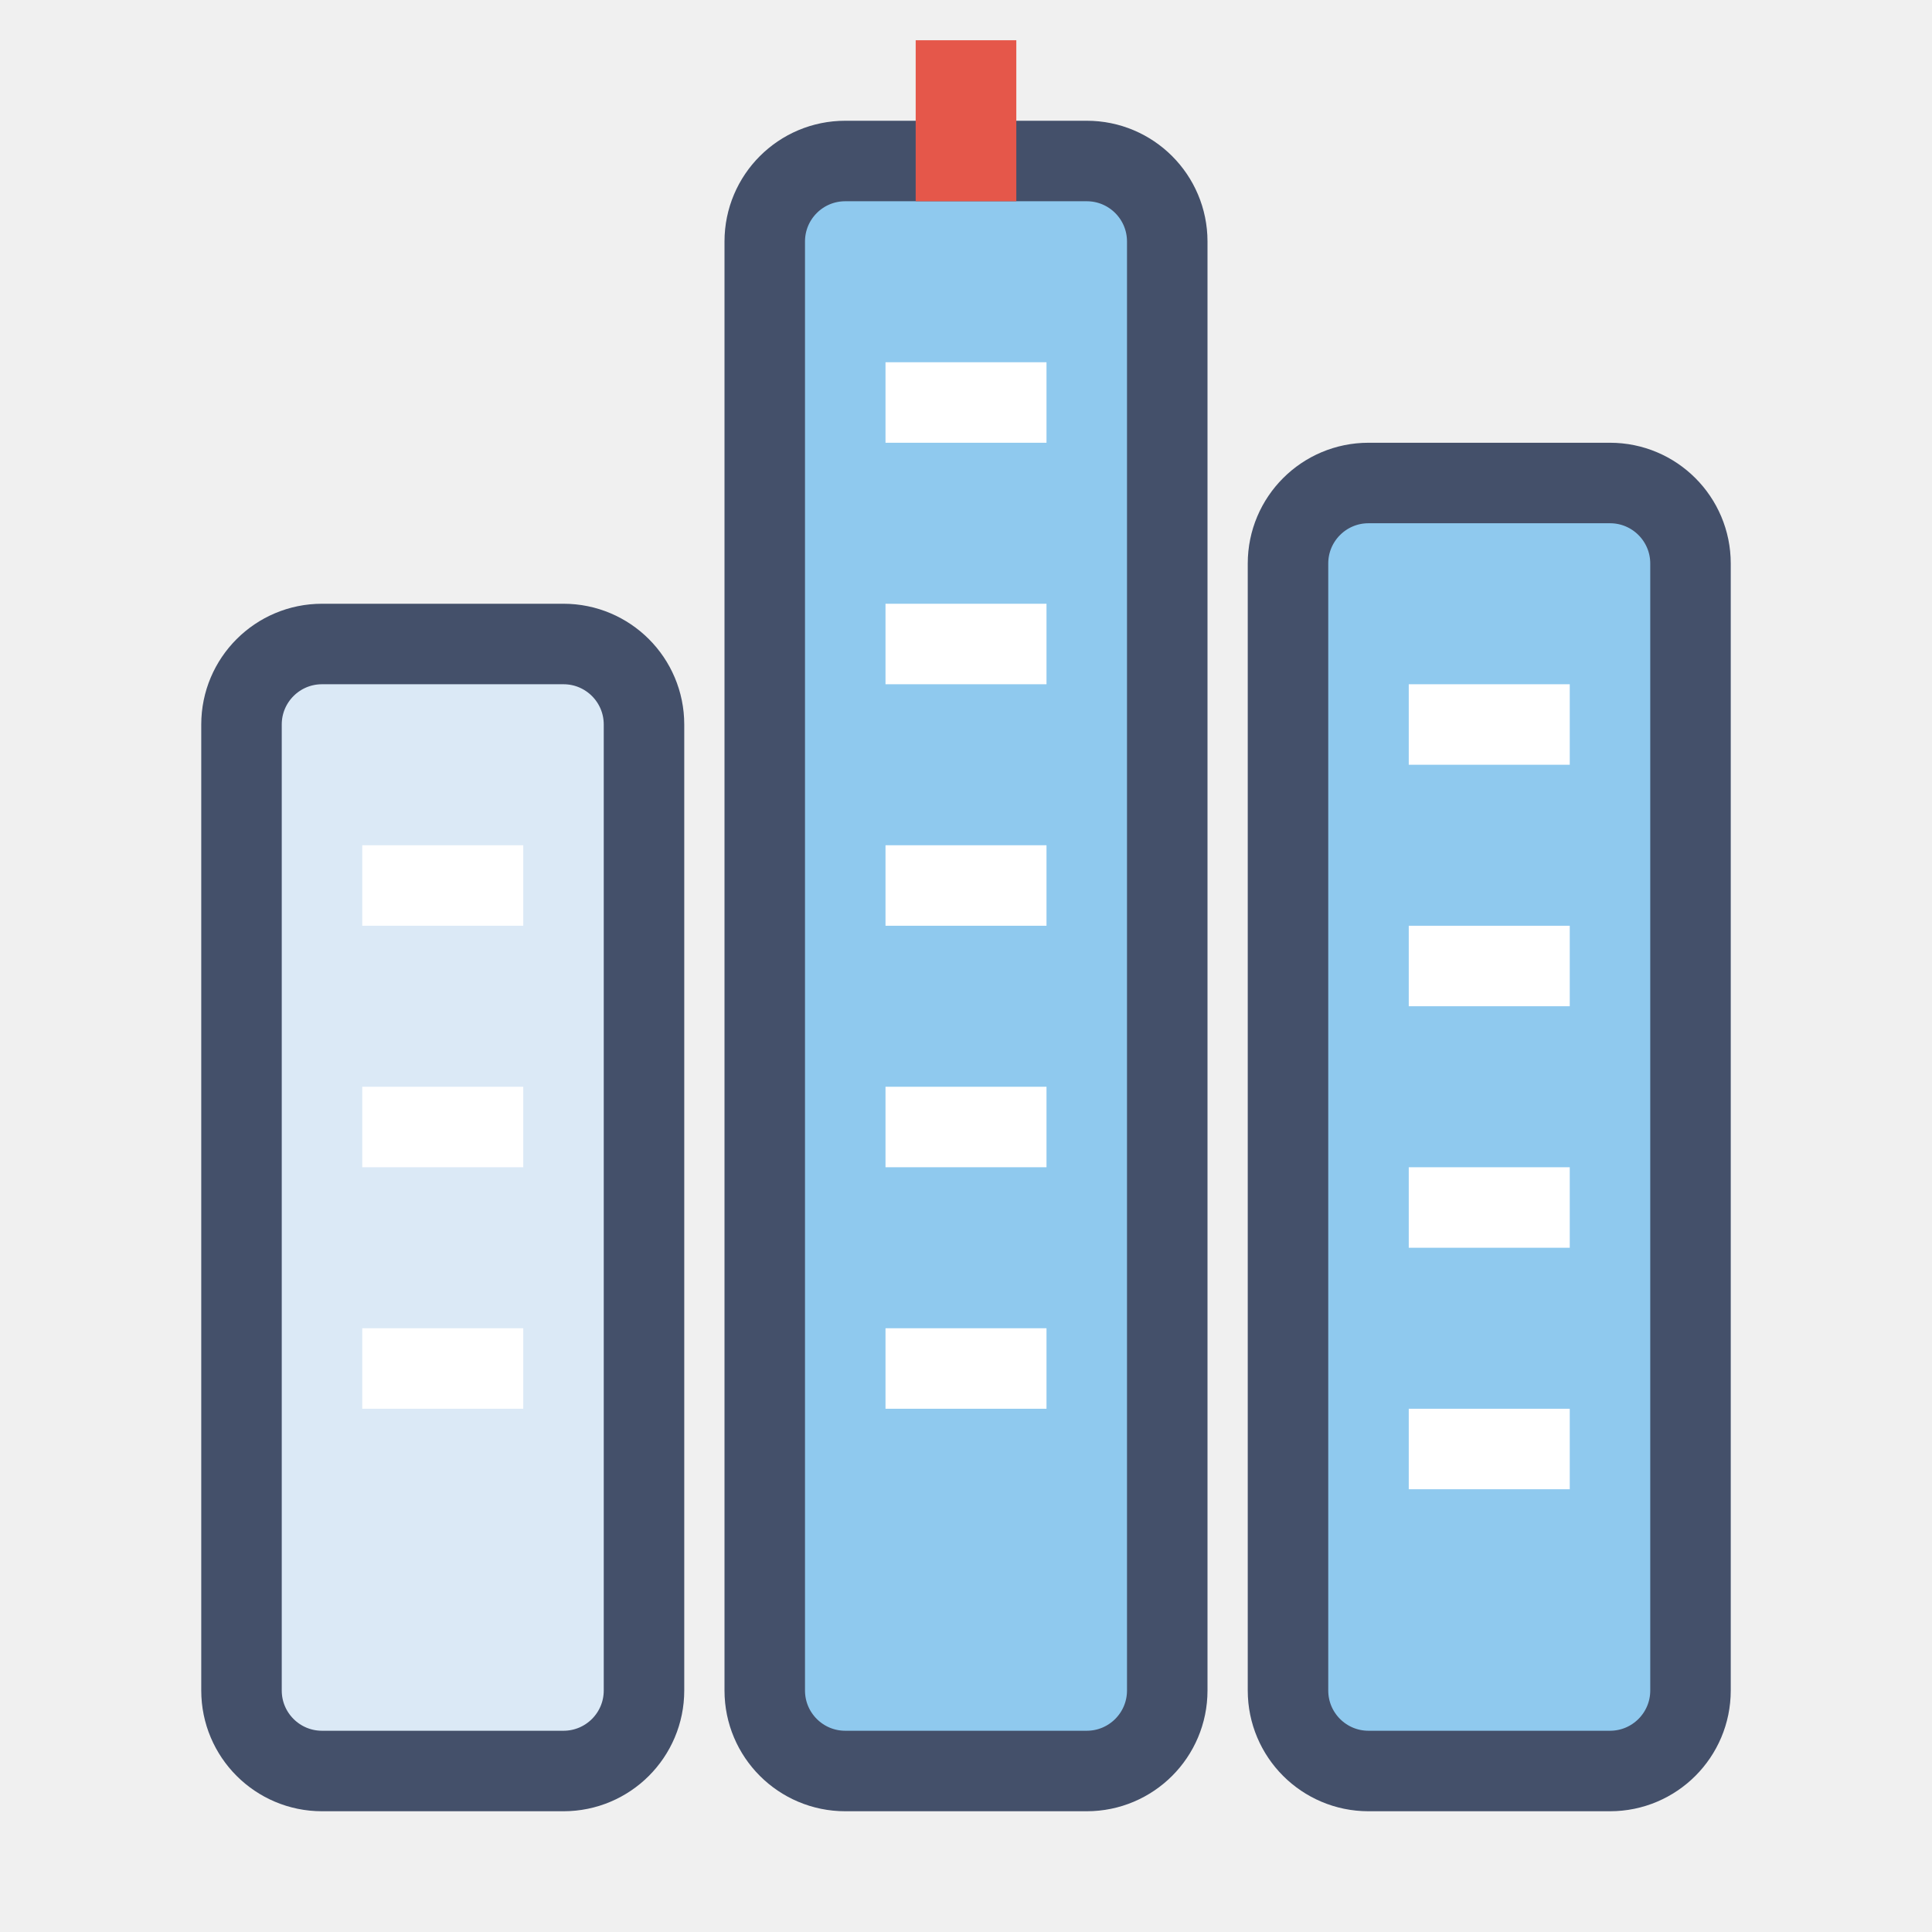
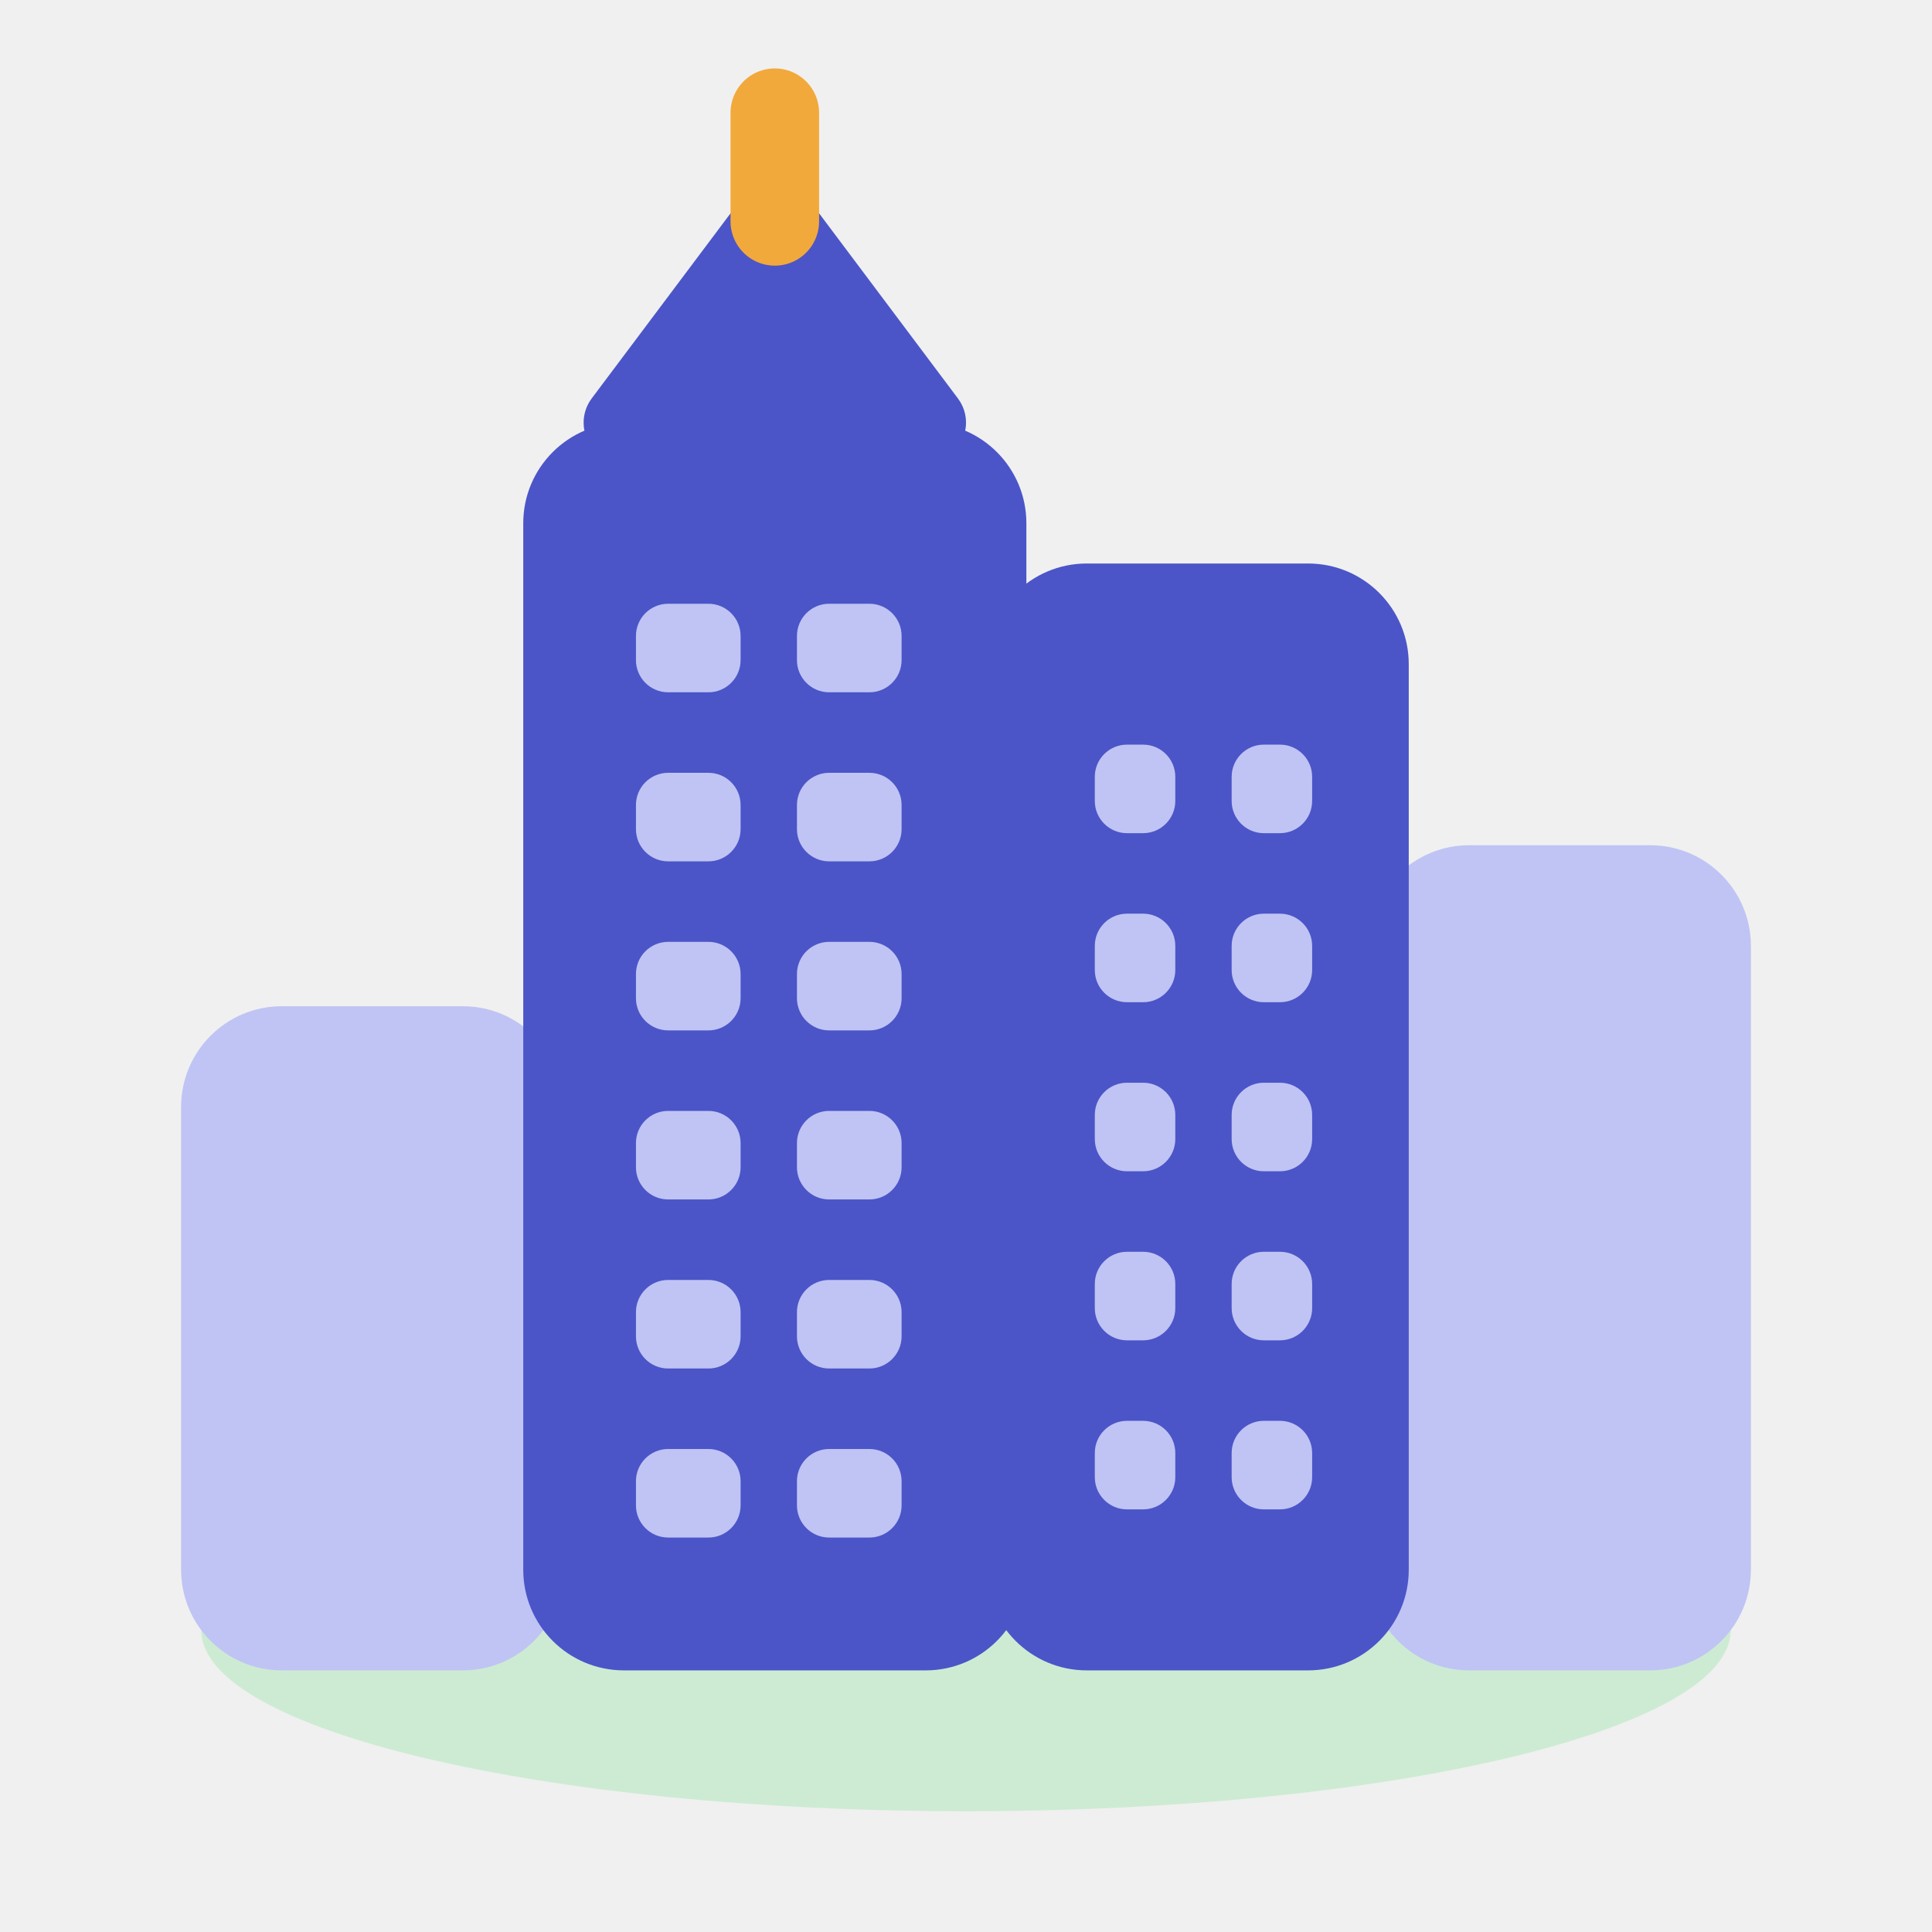
<svg xmlns="http://www.w3.org/2000/svg" width="96" height="96" viewBox="0 0 48 48">
-   <rect x="19" y="4" width="10" height="40" rx="2" fill="#8fc9ee" stroke="#44506a" stroke-width="2" />
-   <path d="M24 1v4" stroke="#e5574a" stroke-width="2.5" />
-   <rect x="6" y="16" width="10" height="28" rx="2" fill="#dbe9f6" stroke="#44506a" stroke-width="2" />
-   <rect x="32" y="12" width="10" height="32" rx="2" fill="#8fc9ee" stroke="#44506a" stroke-width="2" />
-   <path d="M22 10h4M22 16h4M22 22h4M22 28h4M22 34h4M9 22h4M9 28h4M9 34h4M35 18h4M35 24h4M35 30h4M35 36h4" stroke="#ffffff" stroke-width="2" />
+   <ellipse cx="24" cy="40.5" rx="19" ry="4.5" fill="#CDEBD3" />
+   <rect x="4.5" y="25" width="9.5" height="16.5" rx="2.5" fill="#BFC4F4" />
+   <rect x="34" y="21" width="9.5" height="20.5" rx="2.5" fill="#BFC4F4" />
+   <rect x="24.5" y="14" width="10.5" height="27.5" rx="2.5" fill="#4B55C8" />
+   <rect x="13" y="10.5" width="12.5" height="31" rx="2.5" fill="#4B55C8" />
+   <path d="M15.5 10.5L19.25 5.5l3.75 5z" fill="#4B55C8" stroke="#4B55C8" stroke-width="2" stroke-linejoin="round" />
+   <path d="M19.25 5.5V2.8" fill="none" stroke="#F2A93B" stroke-width="2.2" stroke-linecap="round" stroke-linejoin="round" />
+   <rect x="15.8" y="15.0" width="2.6" height="2.2" rx="0.8" fill="#BFC4F4" />
+   <rect x="19.8" y="15.0" width="2.6" height="2.2" rx="0.8" fill="#BFC4F4" />
+   <rect x="15.8" y="19.2" width="2.6" height="2.2" rx="0.8" fill="#BFC4F4" />
+   <rect x="19.8" y="19.2" width="2.6" height="2.2" rx="0.8" fill="#BFC4F4" />
+   <rect x="15.8" y="23.4" width="2.6" height="2.2" rx="0.8" fill="#BFC4F4" />
+   <rect x="19.8" y="23.4" width="2.6" height="2.2" rx="0.8" fill="#BFC4F4" />
+   <rect x="15.8" y="27.6" width="2.6" height="2.2" rx="0.8" fill="#BFC4F4" />
+   <rect x="19.8" y="27.6" width="2.6" height="2.2" rx="0.8" fill="#BFC4F4" />
+   <rect x="15.8" y="31.8" width="2.6" height="2.2" rx="0.8" fill="#BFC4F4" />
+   <rect x="19.8" y="31.8" width="2.6" height="2.2" rx="0.8" fill="#BFC4F4" />
+   <rect x="15.8" y="36.0" width="2.6" height="2.2" rx="0.8" fill="#BFC4F4" />
+   <rect x="19.8" y="36.0" width="2.6" height="2.2" rx="0.8" fill="#BFC4F4" />
+   <rect x="27.2" y="18.5" width="2" height="2.2" rx="0.8" fill="#BFC4F4" />
+   <rect x="30.6" y="18.5" width="2" height="2.2" rx="0.8" fill="#BFC4F4" />
+   <rect x="27.2" y="22.7" width="2" height="2.2" rx="0.8" fill="#BFC4F4" />
+   <rect x="30.6" y="22.7" width="2" height="2.2" rx="0.8" fill="#BFC4F4" />
+   <rect x="27.2" y="26.9" width="2" height="2.2" rx="0.8" fill="#BFC4F4" />
+   <rect x="30.6" y="26.9" width="2" height="2.2" rx="0.8" fill="#BFC4F4" />
+   <rect x="27.2" y="31.1" width="2" height="2.2" rx="0.8" fill="#BFC4F4" />
+   <rect x="30.6" y="31.1" width="2" height="2.2" rx="0.8" fill="#BFC4F4" />
+   <rect x="27.2" y="35.3" width="2" height="2.2" rx="0.8" fill="#BFC4F4" />
+   <rect x="30.6" y="35.3" width="2" height="2.2" rx="0.8" fill="#BFC4F4" />
</svg>
